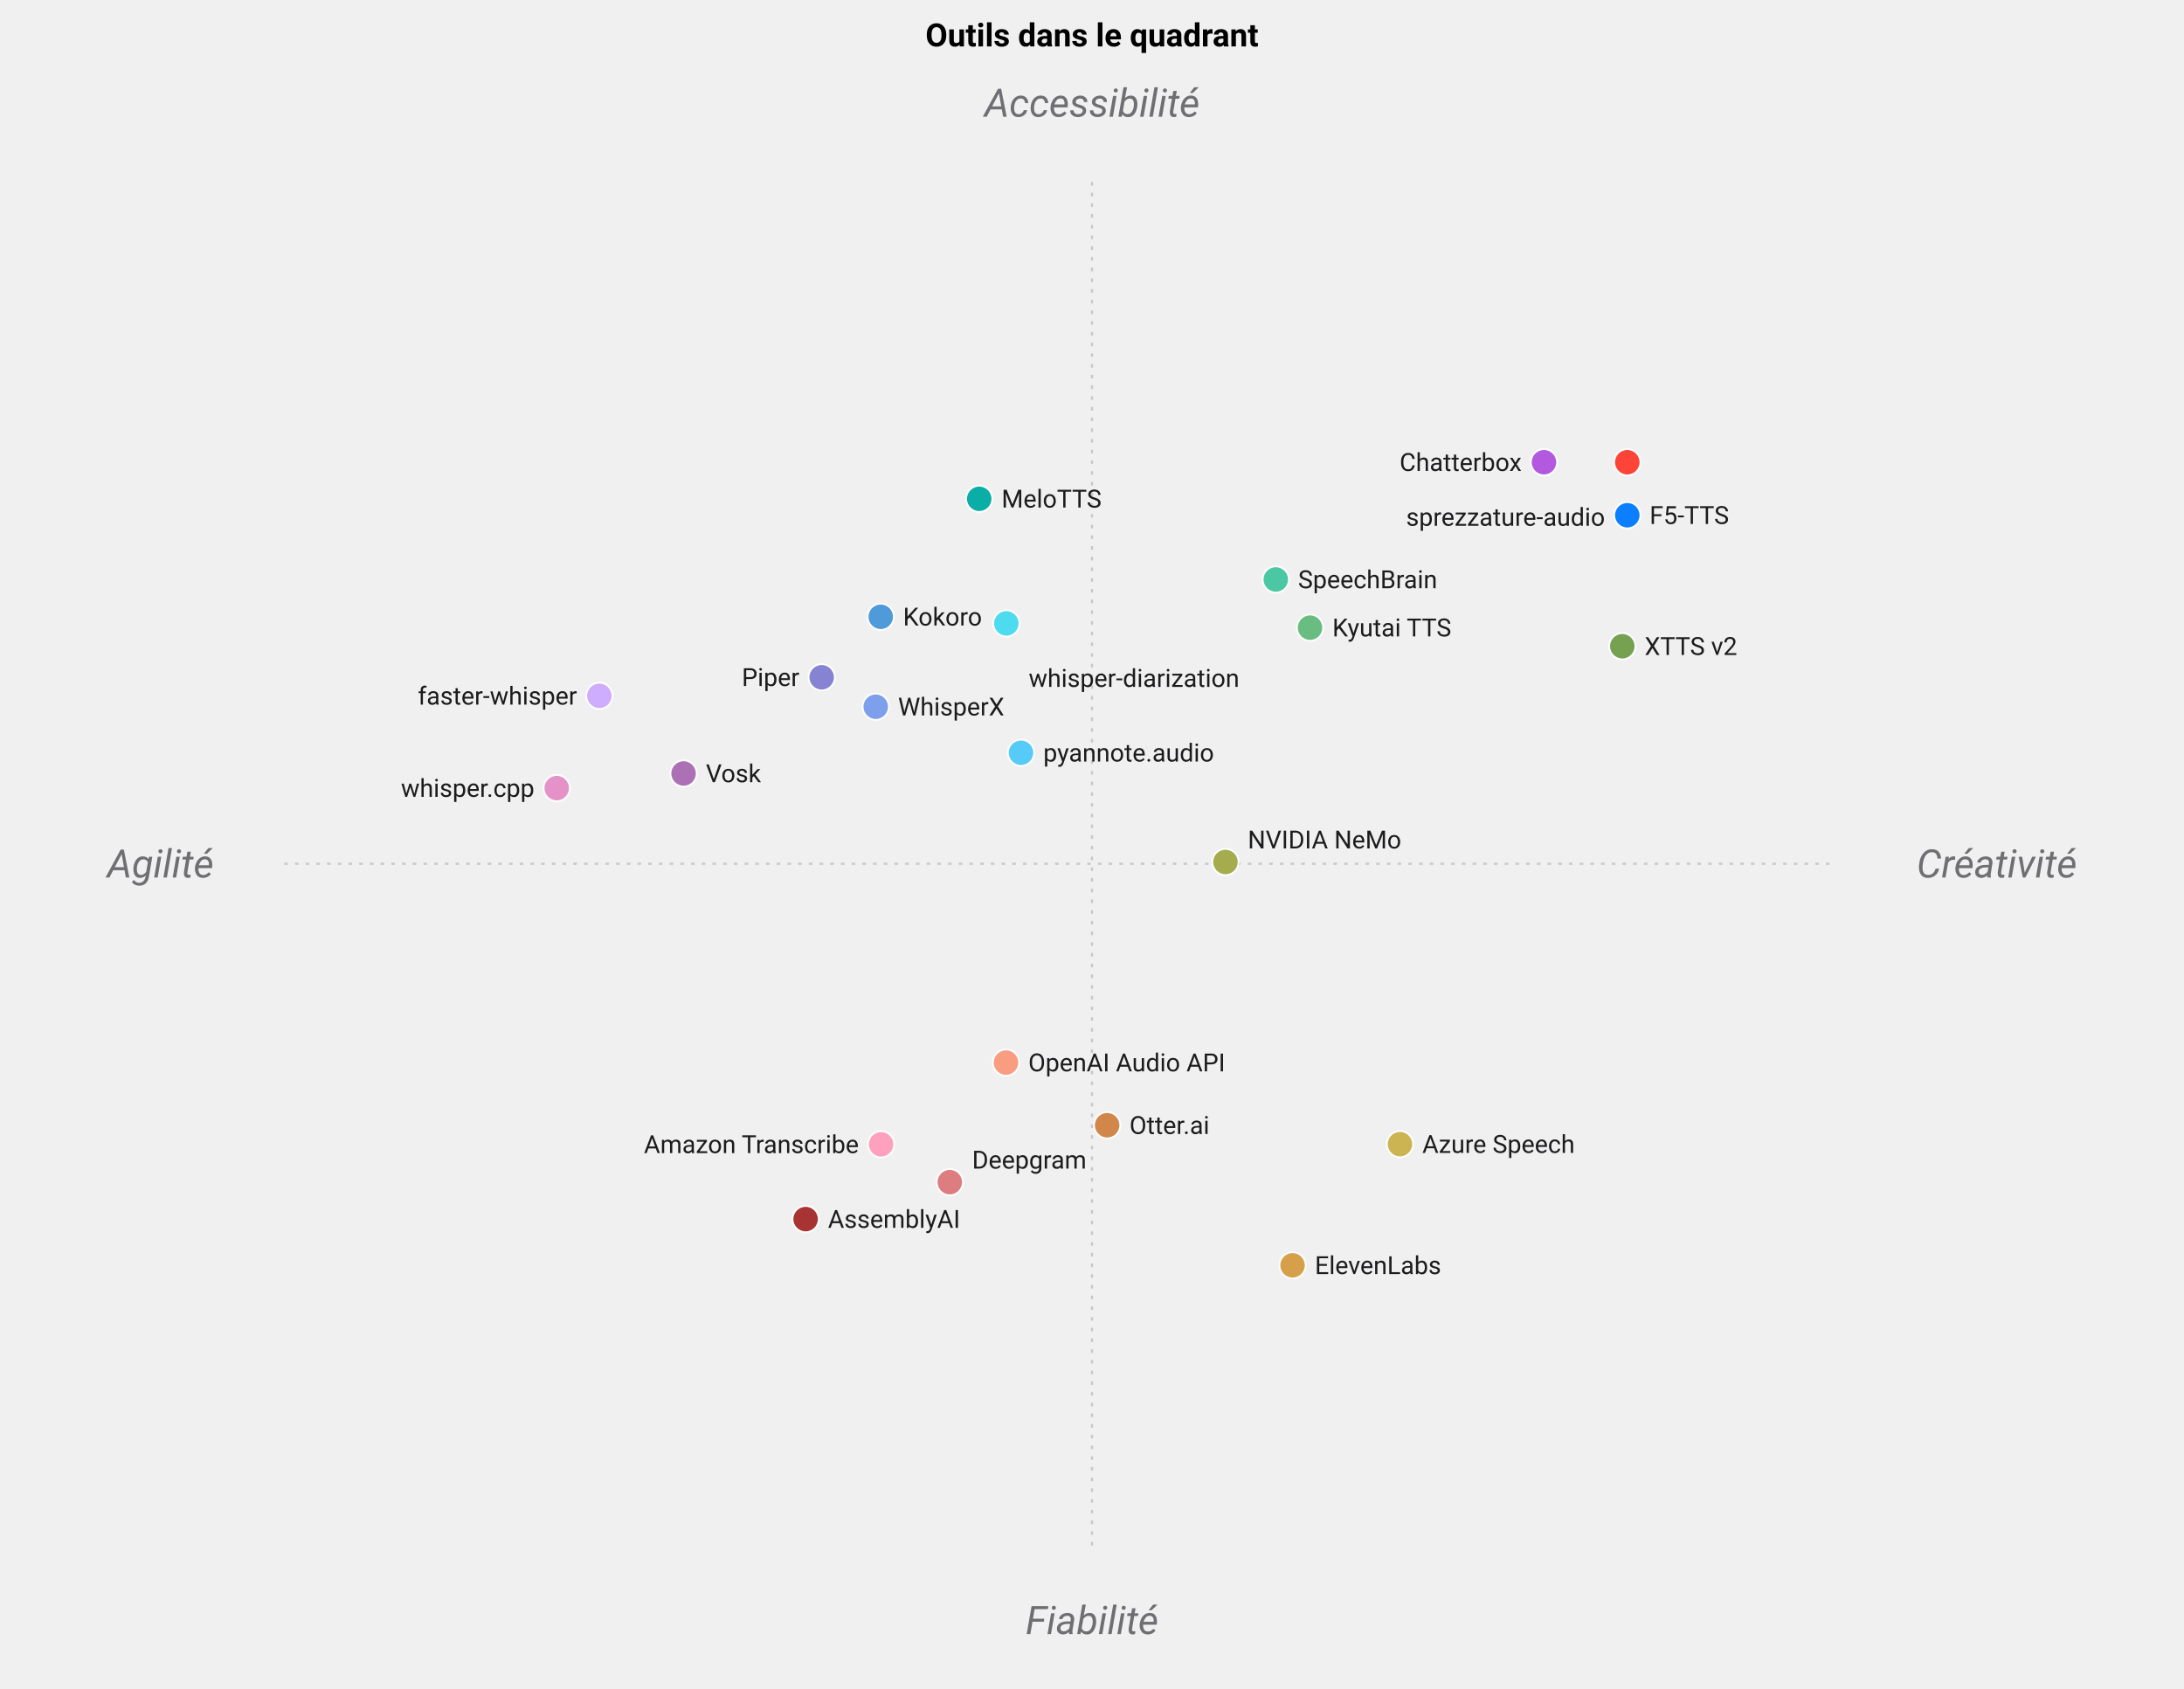
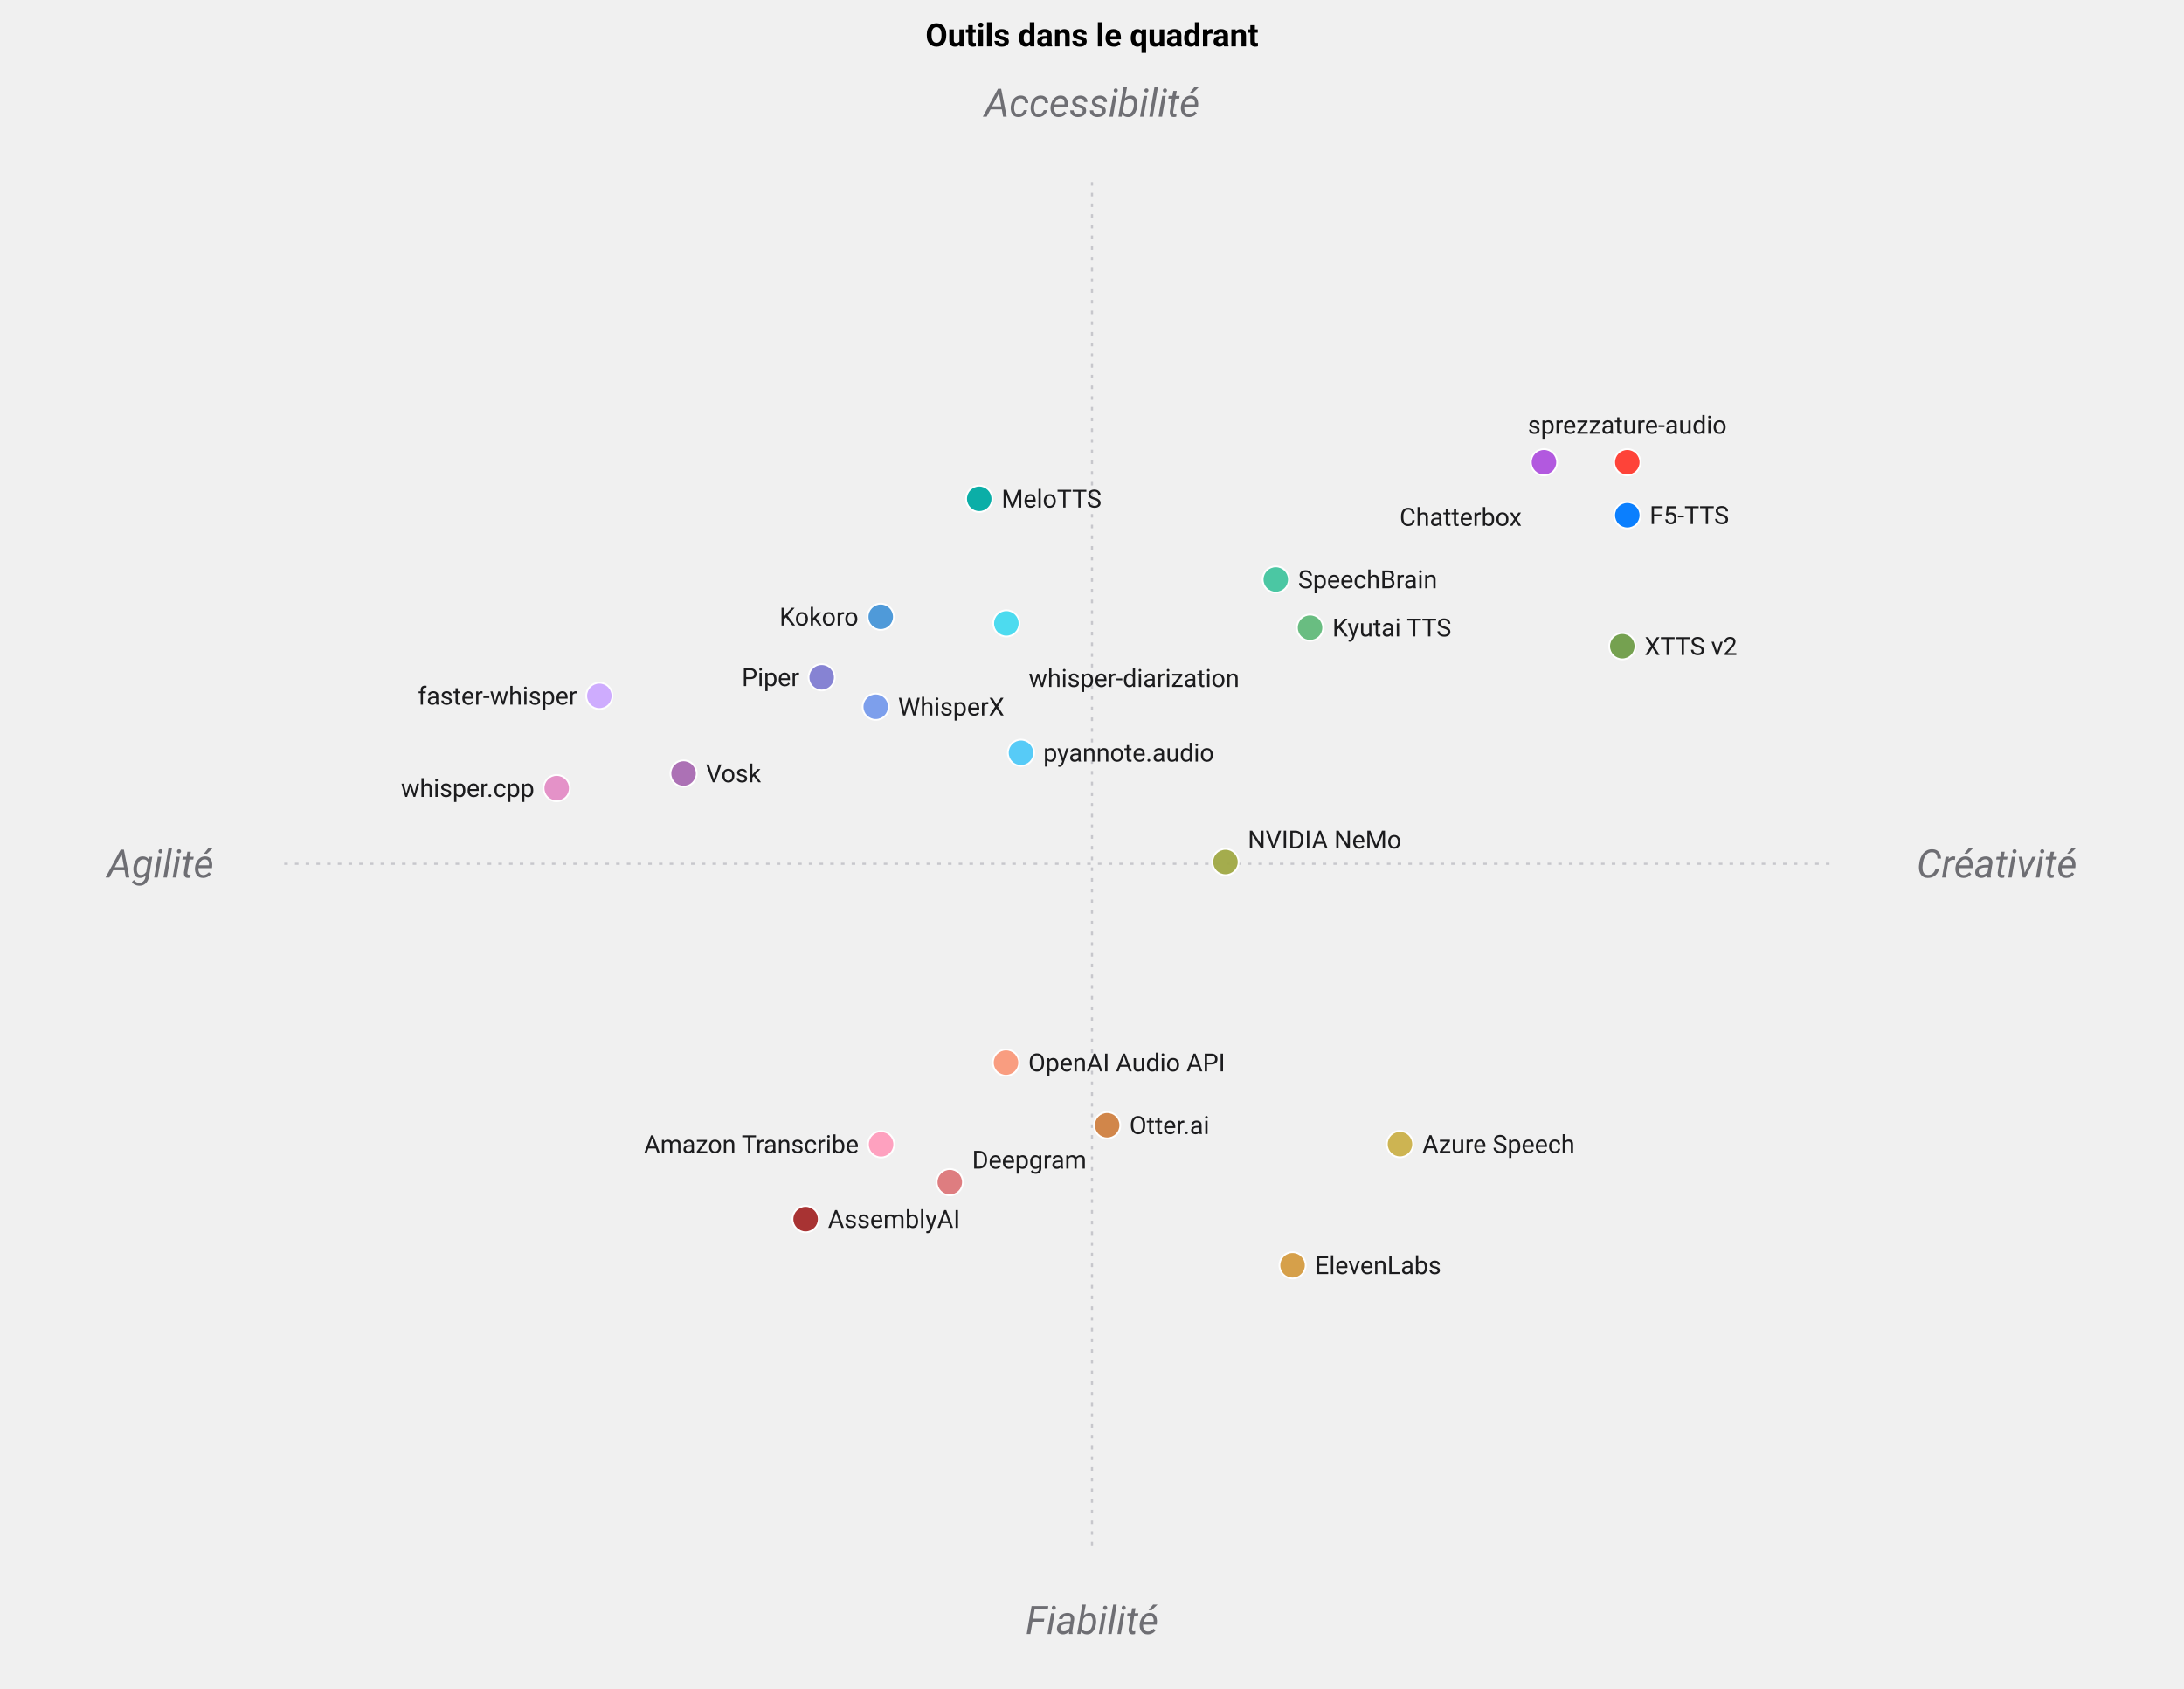
<svg xmlns="http://www.w3.org/2000/svg" width="1224" height="946" viewBox="0 0 1224 946" role="img" aria-labelledby="sp-title sp-desc" font-family="Roboto, -apple-system, Helvetica, Arial, sans-serif">
  <style>.sp-dot{cursor:pointer}.sp-dot:hover circle,.sp-dot:focus circle{stroke-width:2.4}.sp-dot:hover,.sp-dot:focus{filter:brightness(1.08);outline:none}</style>
  <line x1="159.3" y1="484.0" x2="1026.4" y2="484.0" stroke="#C7C7CC" stroke-width="1.2" stroke-dasharray="2,4" />
  <line x1="612.0" y1="866.0" x2="612.0" y2="102.0" stroke="#C7C7CC" stroke-width="1.2" stroke-dasharray="2,4" />
  <text data-pole="right" x="1164.0" y="491.7" font-size="22" font-style="italic" fill="#6E6E73" text-anchor="end">Créativité</text>
  <text data-pole="left" x="60.0" y="491.7" font-size="22" font-style="italic" fill="#6E6E73" text-anchor="start">Agilité</text>
  <text data-pole="top" x="612.0" y="65.4" font-size="22" font-style="italic" fill="#6E6E73" text-anchor="middle">Accessibilité</text>
  <text data-pole="bottom" x="612.0" y="915.6" font-size="22" font-style="italic" fill="#6E6E73" text-anchor="middle">Fiabilité</text>
  <g class="sp-dot" tabindex="0" role="img" aria-label="Outils: sprezzature-audio Local et hors ligne: 5 Gratuit ou open source: 5 Licence permissive pour un usage commercial: 4 Qualité de la reconnaissance: 4 Segmentation par locuteur: 3 Identification nommée du locuteur: 5 Synthèse vocale: 4 Clonage de voix: 3 Piste minutée produite: 5 Couverture multilingue: 4 Installation légère sans torch: 1 Vitesse sur une machine ordinaire: 4 Traitement en flux temps réel: 1 Maturité et écosystème: 1 Support commercial: 1">
    <circle cx="912.0" cy="259.0" r="7.36" fill="#FF3B30" stroke="white" stroke-width="1" opacity="0.95" />
  </g>
-   <text x="899.5" y="294.6" font-size="14" fill="#1C1C1E" text-anchor="end">sprezzature-audio</text>
+   <text x="912.0" y="243.0" font-size="14" fill="#1C1C1E" text-anchor="middle">sprezzature-audio</text>
  <g class="sp-dot" tabindex="0" role="img" aria-label="Outils: whisper.cpp Local et hors ligne: 5 Gratuit ou open source: 5 Licence permissive pour un usage commercial: 5 Qualité de la reconnaissance: 4 Segmentation par locuteur: 2 Identification nommée du locuteur: 1 Synthèse vocale: 1 Clonage de voix: 1 Piste minutée produite: 4 Couverture multilingue: 5 Installation légère sans torch: 5 Vitesse sur une machine ordinaire: 5 Traitement en flux temps réel: 3 Maturité et écosystème: 5 Support commercial: 2">
    <circle cx="312.0" cy="441.6" r="7.36" fill="#E48EC6" stroke="white" stroke-width="1" opacity="0.95" />
  </g>
  <text x="299.5" y="446.5" font-size="14" fill="#1C1C1E" text-anchor="end">whisper.cpp</text>
  <g class="sp-dot" tabindex="0" role="img" aria-label="Outils: faster-whisper Local et hors ligne: 5 Gratuit ou open source: 5 Licence permissive pour un usage commercial: 5 Qualité de la reconnaissance: 4 Segmentation par locuteur: 1 Identification nommée du locuteur: 1 Synthèse vocale: 1 Clonage de voix: 1 Piste minutée produite: 2 Couverture multilingue: 5 Installation légère sans torch: 4 Vitesse sur une machine ordinaire: 5 Traitement en flux temps réel: 2 Maturité et écosystème: 5 Support commercial: 2">
    <circle cx="335.9" cy="389.9" r="7.36" fill="#CDA9FF" stroke="white" stroke-width="1" opacity="0.95" />
  </g>
  <text x="323.4" y="394.8" font-size="14" fill="#1C1C1E" text-anchor="end">faster-whisper</text>
  <g class="sp-dot" tabindex="0" role="img" aria-label="Outils: WhisperX Local et hors ligne: 5 Gratuit ou open source: 5 Licence permissive pour un usage commercial: 3 Qualité de la reconnaissance: 4 Segmentation par locuteur: 4 Identification nommée du locuteur: 1 Synthèse vocale: 1 Clonage de voix: 1 Piste minutée produite: 4 Couverture multilingue: 4 Installation légère sans torch: 2 Vitesse sur une machine ordinaire: 4 Traitement en flux temps réel: 1 Maturité et écosystème: 4 Support commercial: 1">
    <circle cx="490.8" cy="396.0" r="7.36" fill="#789BEC" stroke="white" stroke-width="1" opacity="0.95" />
  </g>
  <text x="503.3" y="400.9" font-size="14" fill="#1C1C1E" text-anchor="start">WhisperX</text>
  <g class="sp-dot" tabindex="0" role="img" aria-label="Outils: whisper-diarization Local et hors ligne: 5 Gratuit ou open source: 5 Licence permissive pour un usage commercial: 4 Qualité de la reconnaissance: 4 Segmentation par locuteur: 4 Identification nommée du locuteur: 1 Synthèse vocale: 1 Clonage de voix: 1 Piste minutée produite: 4 Couverture multilingue: 3 Installation légère sans torch: 1 Vitesse sur une machine ordinaire: 3 Traitement en flux temps réel: 1 Maturité et écosystème: 3 Support commercial: 1">
    <circle cx="564.0" cy="349.3" r="7.36" fill="#45DAEF" stroke="white" stroke-width="1" opacity="0.95" />
  </g>
  <text x="576.5" y="384.9" font-size="14" fill="#1C1C1E" text-anchor="start">whisper-diarization</text>
  <g class="sp-dot" tabindex="0" role="img" aria-label="Outils: pyannote.audio Local et hors ligne: 5 Gratuit ou open source: 5 Licence permissive pour un usage commercial: 3 Qualité de la reconnaissance: 1 Segmentation par locuteur: 5 Identification nommée du locuteur: 3 Synthèse vocale: 1 Clonage de voix: 1 Piste minutée produite: 2 Couverture multilingue: 5 Installation légère sans torch: 2 Vitesse sur une machine ordinaire: 3 Traitement en flux temps réel: 2 Maturité et écosystème: 5 Support commercial: 4">
    <circle cx="572.2" cy="421.8" r="7.36" fill="#50C9F8" stroke="white" stroke-width="1" opacity="0.95" />
  </g>
  <text x="584.7" y="426.7" font-size="14" fill="#1C1C1E" text-anchor="start">pyannote.audio</text>
  <g class="sp-dot" tabindex="0" role="img" aria-label="Outils: NVIDIA NeMo Local et hors ligne: 5 Gratuit ou open source: 5 Licence permissive pour un usage commercial: 5 Qualité de la reconnaissance: 5 Segmentation par locuteur: 5 Identification nommée du locuteur: 4 Synthèse vocale: 4 Clonage de voix: 3 Piste minutée produite: 2 Couverture multilingue: 4 Installation légère sans torch: 1 Vitesse sur une machine ordinaire: 4 Traitement en flux temps réel: 4 Maturité et écosystème: 5 Support commercial: 5">
    <circle cx="686.8" cy="483.0" r="7.36" fill="#A1A945" stroke="white" stroke-width="1" opacity="0.95" />
  </g>
  <text x="699.3" y="475.4" font-size="14" fill="#1C1C1E" text-anchor="start">NVIDIA NeMo</text>
  <g class="sp-dot" tabindex="0" role="img" aria-label="Outils: SpeechBrain Local et hors ligne: 5 Gratuit ou open source: 5 Licence permissive pour un usage commercial: 5 Qualité de la reconnaissance: 3 Segmentation par locuteur: 3 Identification nommée du locuteur: 4 Synthèse vocale: 3 Clonage de voix: 2 Piste minutée produite: 1 Couverture multilingue: 3 Installation légère sans torch: 2 Vitesse sur une machine ordinaire: 2 Traitement en flux temps réel: 2 Maturité et écosystème: 4 Support commercial: 1">
    <circle cx="715.0" cy="324.7" r="7.36" fill="#43C5A0" stroke="white" stroke-width="1" opacity="0.95" />
  </g>
  <text x="727.5" y="329.6" font-size="14" fill="#1C1C1E" text-anchor="start">SpeechBrain</text>
  <g class="sp-dot" tabindex="0" role="img" aria-label="Outils: Vosk Local et hors ligne: 5 Gratuit ou open source: 5 Licence permissive pour un usage commercial: 5 Qualité de la reconnaissance: 2 Segmentation par locuteur: 2 Identification nommée du locuteur: 2 Synthèse vocale: 1 Clonage de voix: 1 Piste minutée produite: 3 Couverture multilingue: 4 Installation légère sans torch: 5 Vitesse sur une machine ordinaire: 5 Traitement en flux temps réel: 5 Maturité et écosystème: 4 Support commercial: 3">
    <circle cx="383.1" cy="433.4" r="7.36" fill="#A96BB2" stroke="white" stroke-width="1" opacity="0.95" />
  </g>
  <text x="395.6" y="438.3" font-size="14" fill="#1C1C1E" text-anchor="start">Vosk</text>
  <g class="sp-dot" tabindex="0" role="img" aria-label="Outils: Kokoro Local et hors ligne: 5 Gratuit ou open source: 5 Licence permissive pour un usage commercial: 5 Qualité de la reconnaissance: 1 Segmentation par locuteur: 1 Identification nommée du locuteur: 1 Synthèse vocale: 5 Clonage de voix: 1 Piste minutée produite: 2 Couverture multilingue: 3 Installation légère sans torch: 5 Vitesse sur une machine ordinaire: 5 Traitement en flux temps réel: 3 Maturité et écosystème: 4 Support commercial: 1">
    <circle cx="493.6" cy="345.6" r="7.36" fill="#4796D8" stroke="white" stroke-width="1" opacity="0.95" />
  </g>
-   <text x="506.1" y="350.5" font-size="14" fill="#1C1C1E" text-anchor="start">Kokoro</text>
+   <text x="481.1" y="350.5" font-size="14" fill="#1C1C1E" text-anchor="end">Kokoro</text>
  <g class="sp-dot" tabindex="0" role="img" aria-label="Outils: Piper Local et hors ligne: 5 Gratuit ou open source: 5 Licence permissive pour un usage commercial: 3 Qualité de la reconnaissance: 1 Segmentation par locuteur: 1 Identification nommée du locuteur: 1 Synthèse vocale: 3 Clonage de voix: 1 Piste minutée produite: 1 Couverture multilingue: 5 Installation légère sans torch: 5 Vitesse sur une machine ordinaire: 5 Traitement en flux temps réel: 4 Maturité et écosystème: 4 Support commercial: 1">
    <circle cx="460.5" cy="379.5" r="7.36" fill="#817ED2" stroke="white" stroke-width="1" opacity="0.95" />
  </g>
  <text x="448.0" y="384.4" font-size="14" fill="#1C1C1E" text-anchor="end">Piper</text>
  <g class="sp-dot" tabindex="0" role="img" aria-label="Outils: Chatterbox Local et hors ligne: 5 Gratuit ou open source: 5 Licence permissive pour un usage commercial: 5 Qualité de la reconnaissance: 1 Segmentation par locuteur: 1 Identification nommée du locuteur: 1 Synthèse vocale: 5 Clonage de voix: 5 Piste minutée produite: 1 Couverture multilingue: 4 Installation légère sans torch: 1 Vitesse sur une machine ordinaire: 2 Traitement en flux temps réel: 2 Maturité et écosystème: 3 Support commercial: 1">
    <circle cx="865.3" cy="259.0" r="7.36" fill="#AF52DE" stroke="white" stroke-width="1" opacity="0.95" />
  </g>
-   <text x="852.8" y="263.9" font-size="14" fill="#1C1C1E" text-anchor="end">Chatterbox</text>
+   <text x="852.8" y="294.6" font-size="14" fill="#1C1C1E" text-anchor="end">Chatterbox</text>
  <g class="sp-dot" tabindex="0" role="img" aria-label="Outils: XTTS v2 Local et hors ligne: 5 Gratuit ou open source: 3 Licence permissive pour un usage commercial: 1 Qualité de la reconnaissance: 1 Segmentation par locuteur: 1 Identification nommée du locuteur: 1 Synthèse vocale: 4 Clonage de voix: 5 Piste minutée produite: 1 Couverture multilingue: 5 Installation légère sans torch: 1 Vitesse sur une machine ordinaire: 2 Traitement en flux temps réel: 3 Maturité et écosystème: 4 Support commercial: 1">
    <circle cx="909.2" cy="362.1" r="7.36" fill="#6F9D48" stroke="white" stroke-width="1" opacity="0.95" />
  </g>
  <text x="921.7" y="367.0" font-size="14" fill="#1C1C1E" text-anchor="start">XTTS v2</text>
  <g class="sp-dot" tabindex="0" role="img" aria-label="Outils: F5-TTS Local et hors ligne: 5 Gratuit ou open source: 5 Licence permissive pour un usage commercial: 2 Qualité de la reconnaissance: 1 Segmentation par locuteur: 1 Identification nommée du locuteur: 1 Synthèse vocale: 4 Clonage de voix: 5 Piste minutée produite: 1 Couverture multilingue: 3 Installation légère sans torch: 1 Vitesse sur une machine ordinaire: 2 Traitement en flux temps réel: 2 Maturité et écosystème: 3 Support commercial: 1">
    <circle cx="912.0" cy="288.7" r="7.36" fill="#007AFF" stroke="white" stroke-width="1" opacity="0.95" />
  </g>
  <text x="924.5" y="293.6" font-size="14" fill="#1C1C1E" text-anchor="start">F5-TTS</text>
  <g class="sp-dot" tabindex="0" role="img" aria-label="Outils: Kyutai TTS Local et hors ligne: 5 Gratuit ou open source: 5 Licence permissive pour un usage commercial: 3 Qualité de la reconnaissance: 1 Segmentation par locuteur: 1 Identification nommée du locuteur: 1 Synthèse vocale: 4 Clonage de voix: 3 Piste minutée produite: 4 Couverture multilingue: 2 Installation légère sans torch: 2 Vitesse sur une machine ordinaire: 4 Traitement en flux temps réel: 5 Maturité et écosystème: 2 Support commercial: 1">
    <circle cx="734.2" cy="351.7" r="7.36" fill="#63BB7C" stroke="white" stroke-width="1" opacity="0.95" />
  </g>
  <text x="746.7" y="356.6" font-size="14" fill="#1C1C1E" text-anchor="start">Kyutai TTS</text>
  <g class="sp-dot" tabindex="0" role="img" aria-label="Outils: MeloTTS Local et hors ligne: 5 Gratuit ou open source: 5 Licence permissive pour un usage commercial: 5 Qualité de la reconnaissance: 1 Segmentation par locuteur: 1 Identification nommée du locuteur: 1 Synthèse vocale: 3 Clonage de voix: 1 Piste minutée produite: 1 Couverture multilingue: 4 Installation légère sans torch: 2 Vitesse sur une machine ordinaire: 4 Traitement en flux temps réel: 2 Maturité et écosystème: 3 Support commercial: 1">
    <circle cx="548.8" cy="279.5" r="7.36" fill="#00ABA4" stroke="white" stroke-width="1" opacity="0.95" />
  </g>
  <text x="561.3" y="284.4" font-size="14" fill="#1C1C1E" text-anchor="start">MeloTTS</text>
  <g class="sp-dot" tabindex="0" role="img" aria-label="Outils: ElevenLabs Local et hors ligne: 1 Gratuit ou open source: 1 Licence permissive pour un usage commercial: 2 Qualité de la reconnaissance: 5 Segmentation par locuteur: 5 Identification nommée du locuteur: 2 Synthèse vocale: 5 Clonage de voix: 5 Piste minutée produite: 5 Couverture multilingue: 5 Installation légère sans torch: 5 Vitesse sur une machine ordinaire: 5 Traitement en flux temps réel: 5 Maturité et écosystème: 5 Support commercial: 5">
    <circle cx="724.4" cy="709.0" r="7.36" fill="#D59C42" stroke="white" stroke-width="1" opacity="0.95" />
  </g>
  <text x="736.9" y="713.9" font-size="14" fill="#1C1C1E" text-anchor="start">ElevenLabs</text>
  <g class="sp-dot" tabindex="0" role="img" aria-label="Outils: Deepgram Local et hors ligne: 2 Gratuit ou open source: 1 Licence permissive pour un usage commercial: 2 Qualité de la reconnaissance: 5 Segmentation par locuteur: 4 Identification nommée du locuteur: 1 Synthèse vocale: 4 Clonage de voix: 1 Piste minutée produite: 4 Couverture multilingue: 4 Installation légère sans torch: 5 Vitesse sur une machine ordinaire: 5 Traitement en flux temps réel: 5 Maturité et écosystème: 5 Support commercial: 5">
    <circle cx="532.3" cy="662.4" r="7.36" fill="#DD787B" stroke="white" stroke-width="1" opacity="0.95" />
  </g>
  <text x="544.8" y="654.8" font-size="14" fill="#1C1C1E" text-anchor="start">Deepgram</text>
  <g class="sp-dot" tabindex="0" role="img" aria-label="Outils: AssemblyAI Local et hors ligne: 1 Gratuit ou open source: 1 Licence permissive pour un usage commercial: 2 Qualité de la reconnaissance: 5 Segmentation par locuteur: 5 Identification nommée du locuteur: 1 Synthèse vocale: 1 Clonage de voix: 1 Piste minutée produite: 4 Couverture multilingue: 4 Installation légère sans torch: 5 Vitesse sur une machine ordinaire: 5 Traitement en flux temps réel: 5 Maturité et écosystème: 5 Support commercial: 5">
    <circle cx="451.5" cy="683.1" r="7.36" fill="#A52A2A" stroke="white" stroke-width="1" opacity="0.95" />
  </g>
  <text x="464.0" y="688.0" font-size="14" fill="#1C1C1E" text-anchor="start">AssemblyAI</text>
  <g class="sp-dot" tabindex="0" role="img" aria-label="Outils: Azure Speech Local et hors ligne: 3 Gratuit ou open source: 1 Licence permissive pour un usage commercial: 2 Qualité de la reconnaissance: 4 Segmentation par locuteur: 4 Identification nommée du locuteur: 4 Synthèse vocale: 5 Clonage de voix: 4 Piste minutée produite: 4 Couverture multilingue: 5 Installation légère sans torch: 4 Vitesse sur une machine ordinaire: 4 Traitement en flux temps réel: 5 Maturité et écosystème: 5 Support commercial: 5">
    <circle cx="784.6" cy="641.1" r="7.36" fill="#CCB14A" stroke="white" stroke-width="1" opacity="0.95" />
  </g>
  <text x="797.1" y="646.0" font-size="14" fill="#1C1C1E" text-anchor="start">Azure Speech</text>
  <g class="sp-dot" tabindex="0" role="img" aria-label="Outils: Amazon Transcribe Local et hors ligne: 1 Gratuit ou open source: 1 Licence permissive pour un usage commercial: 2 Qualité de la reconnaissance: 4 Segmentation par locuteur: 4 Identification nommée du locuteur: 1 Synthèse vocale: 1 Clonage de voix: 1 Piste minutée produite: 4 Couverture multilingue: 4 Installation légère sans torch: 5 Vitesse sur une machine ordinaire: 4 Traitement en flux temps réel: 4 Maturité et écosystème: 5 Support commercial: 5">
    <circle cx="493.8" cy="641.2" r="7.36" fill="#FF9DBD" stroke="white" stroke-width="1" opacity="0.95" />
  </g>
  <text x="481.3" y="646.1" font-size="14" fill="#1C1C1E" text-anchor="end">Amazon Transcribe</text>
  <g class="sp-dot" tabindex="0" role="img" aria-label="Outils: OpenAI Audio API Local et hors ligne: 1 Gratuit ou open source: 1 Licence permissive pour un usage commercial: 2 Qualité de la reconnaissance: 4 Segmentation par locuteur: 1 Identification nommée du locuteur: 1 Synthèse vocale: 4 Clonage de voix: 1 Piste minutée produite: 3 Couverture multilingue: 5 Installation légère sans torch: 5 Vitesse sur une machine ordinaire: 4 Traitement en flux temps réel: 4 Maturité et écosystème: 5 Support commercial: 4">
    <circle cx="563.8" cy="595.4" r="7.36" fill="#FA997B" stroke="white" stroke-width="1" opacity="0.95" />
  </g>
  <text x="576.3" y="600.3" font-size="14" fill="#1C1C1E" text-anchor="start">OpenAI Audio API</text>
  <g class="sp-dot" tabindex="0" role="img" aria-label="Outils: Otter.ai Local et hors ligne: 1 Gratuit ou open source: 1 Licence permissive pour un usage commercial: 1 Qualité de la reconnaissance: 4 Segmentation par locuteur: 4 Identification nommée du locuteur: 4 Synthèse vocale: 1 Clonage de voix: 1 Piste minutée produite: 3 Couverture multilingue: 2 Installation légère sans torch: 5 Vitesse sur une machine ordinaire: 4 Traitement en flux temps réel: 5 Maturité et écosystème: 4 Support commercial: 4">
    <circle cx="620.5" cy="630.5" r="7.36" fill="#D08142" stroke="white" stroke-width="1" opacity="0.95" />
  </g>
  <text x="633.0" y="635.4" font-size="14" fill="#1C1C1E" text-anchor="start">Otter.ai</text>
  <text x="612.0" y="26" font-size="18" font-weight="bold" fill="#000" text-anchor="middle">Outils dans le quadrant</text>
</svg>
